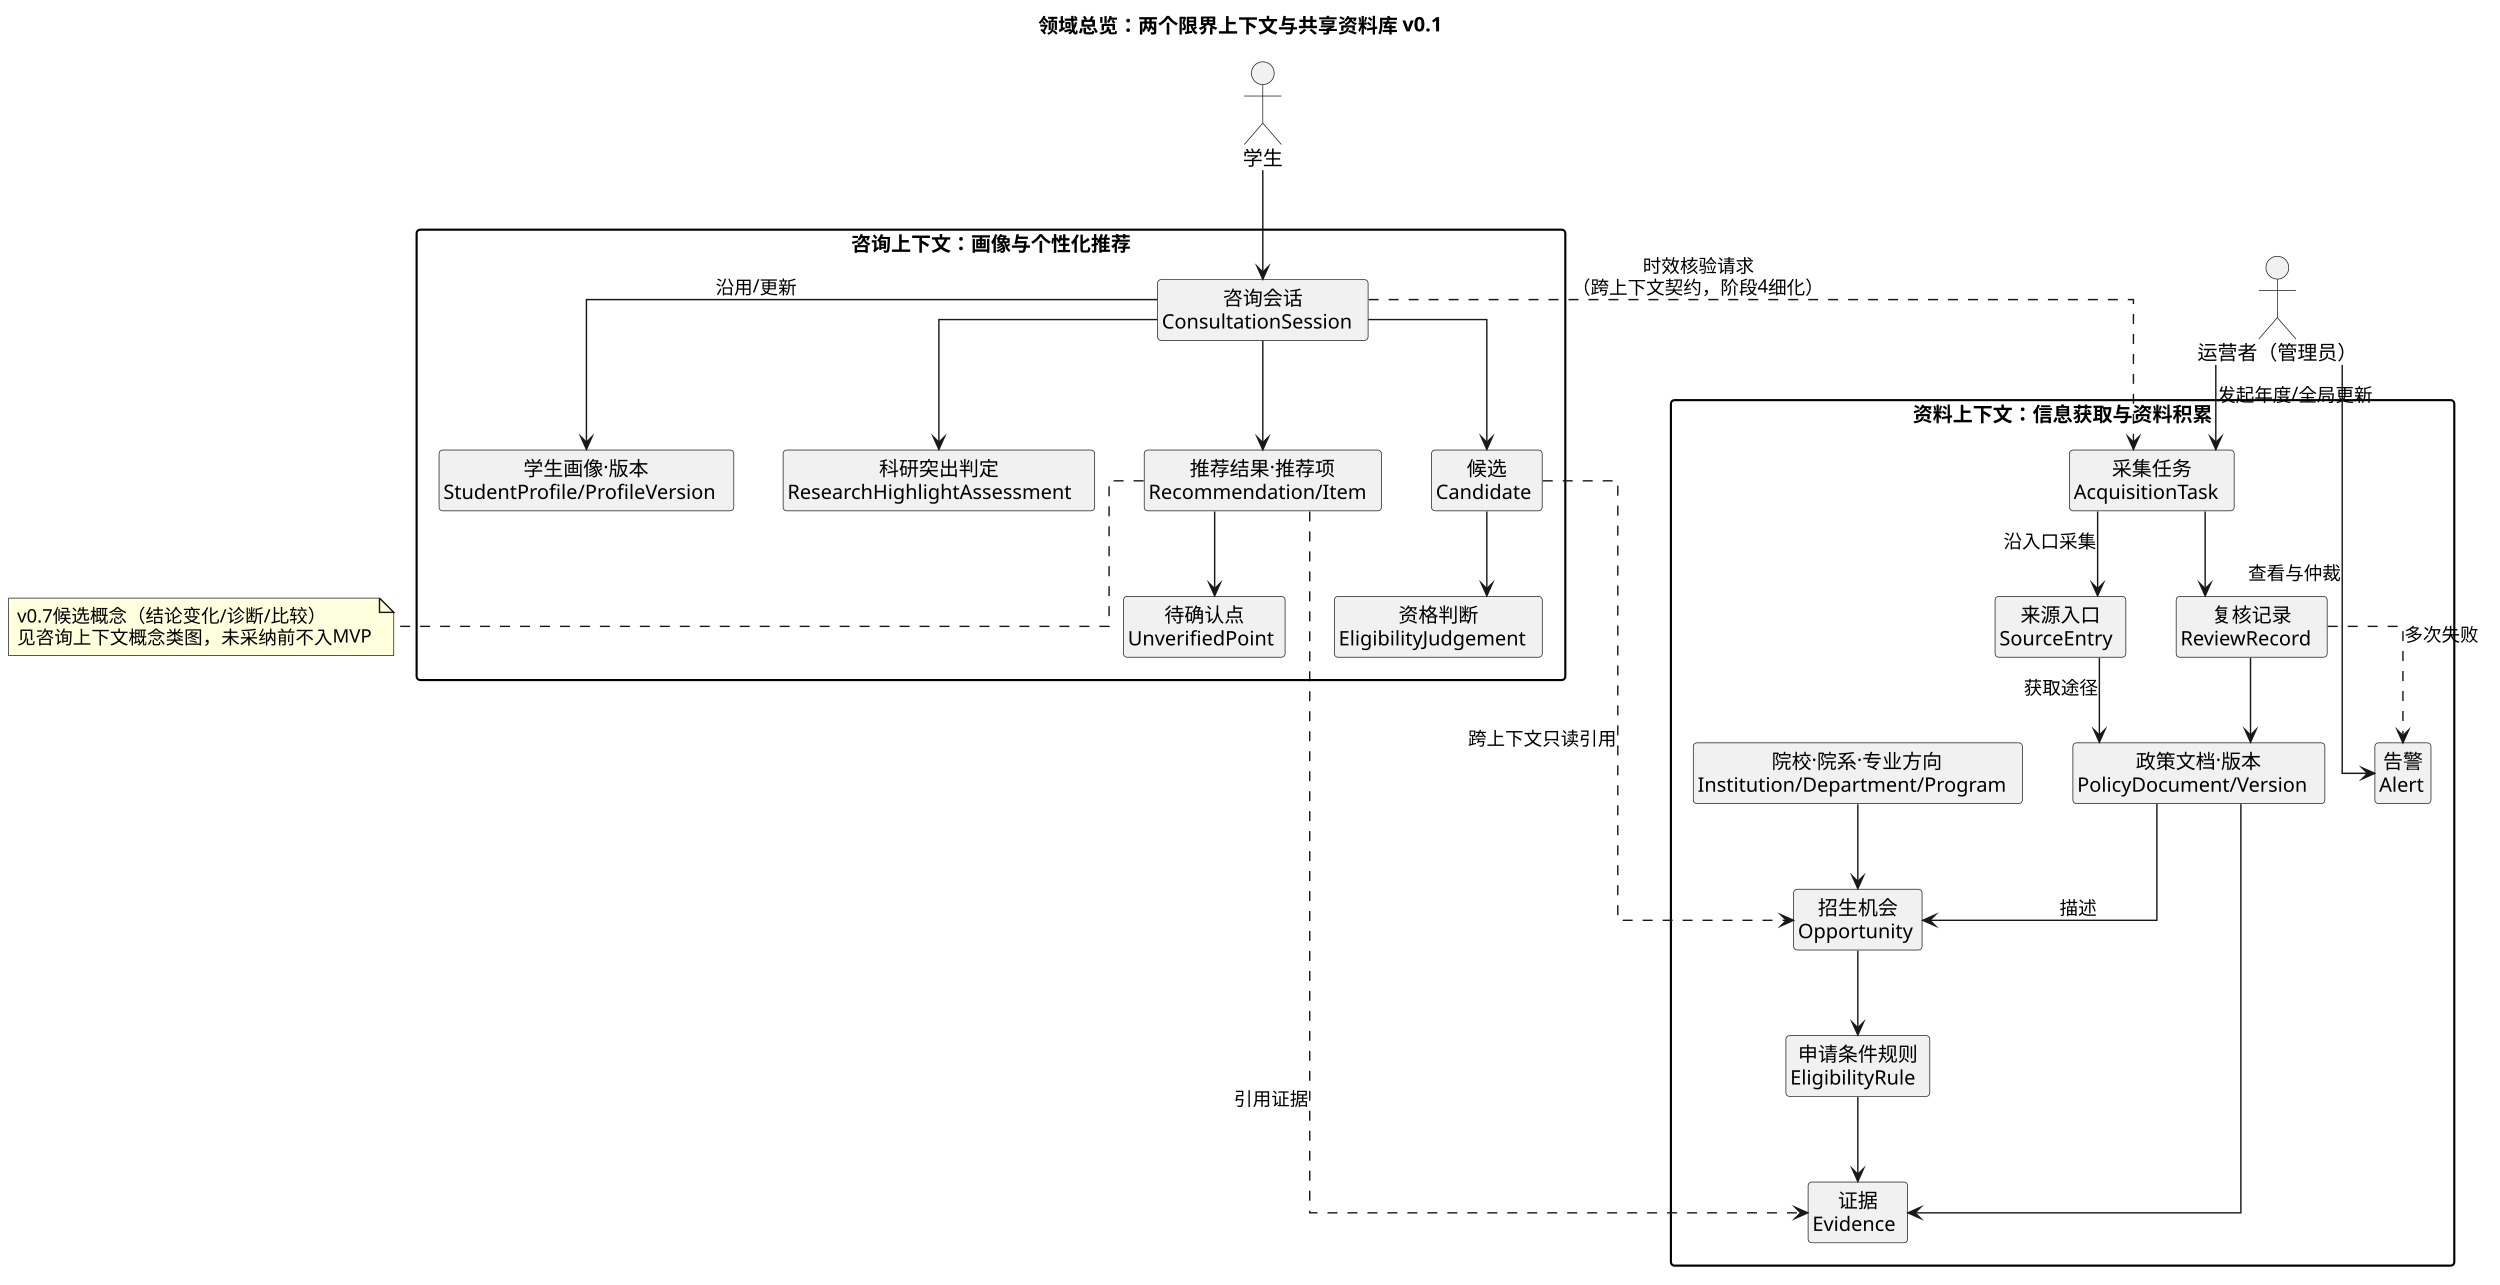
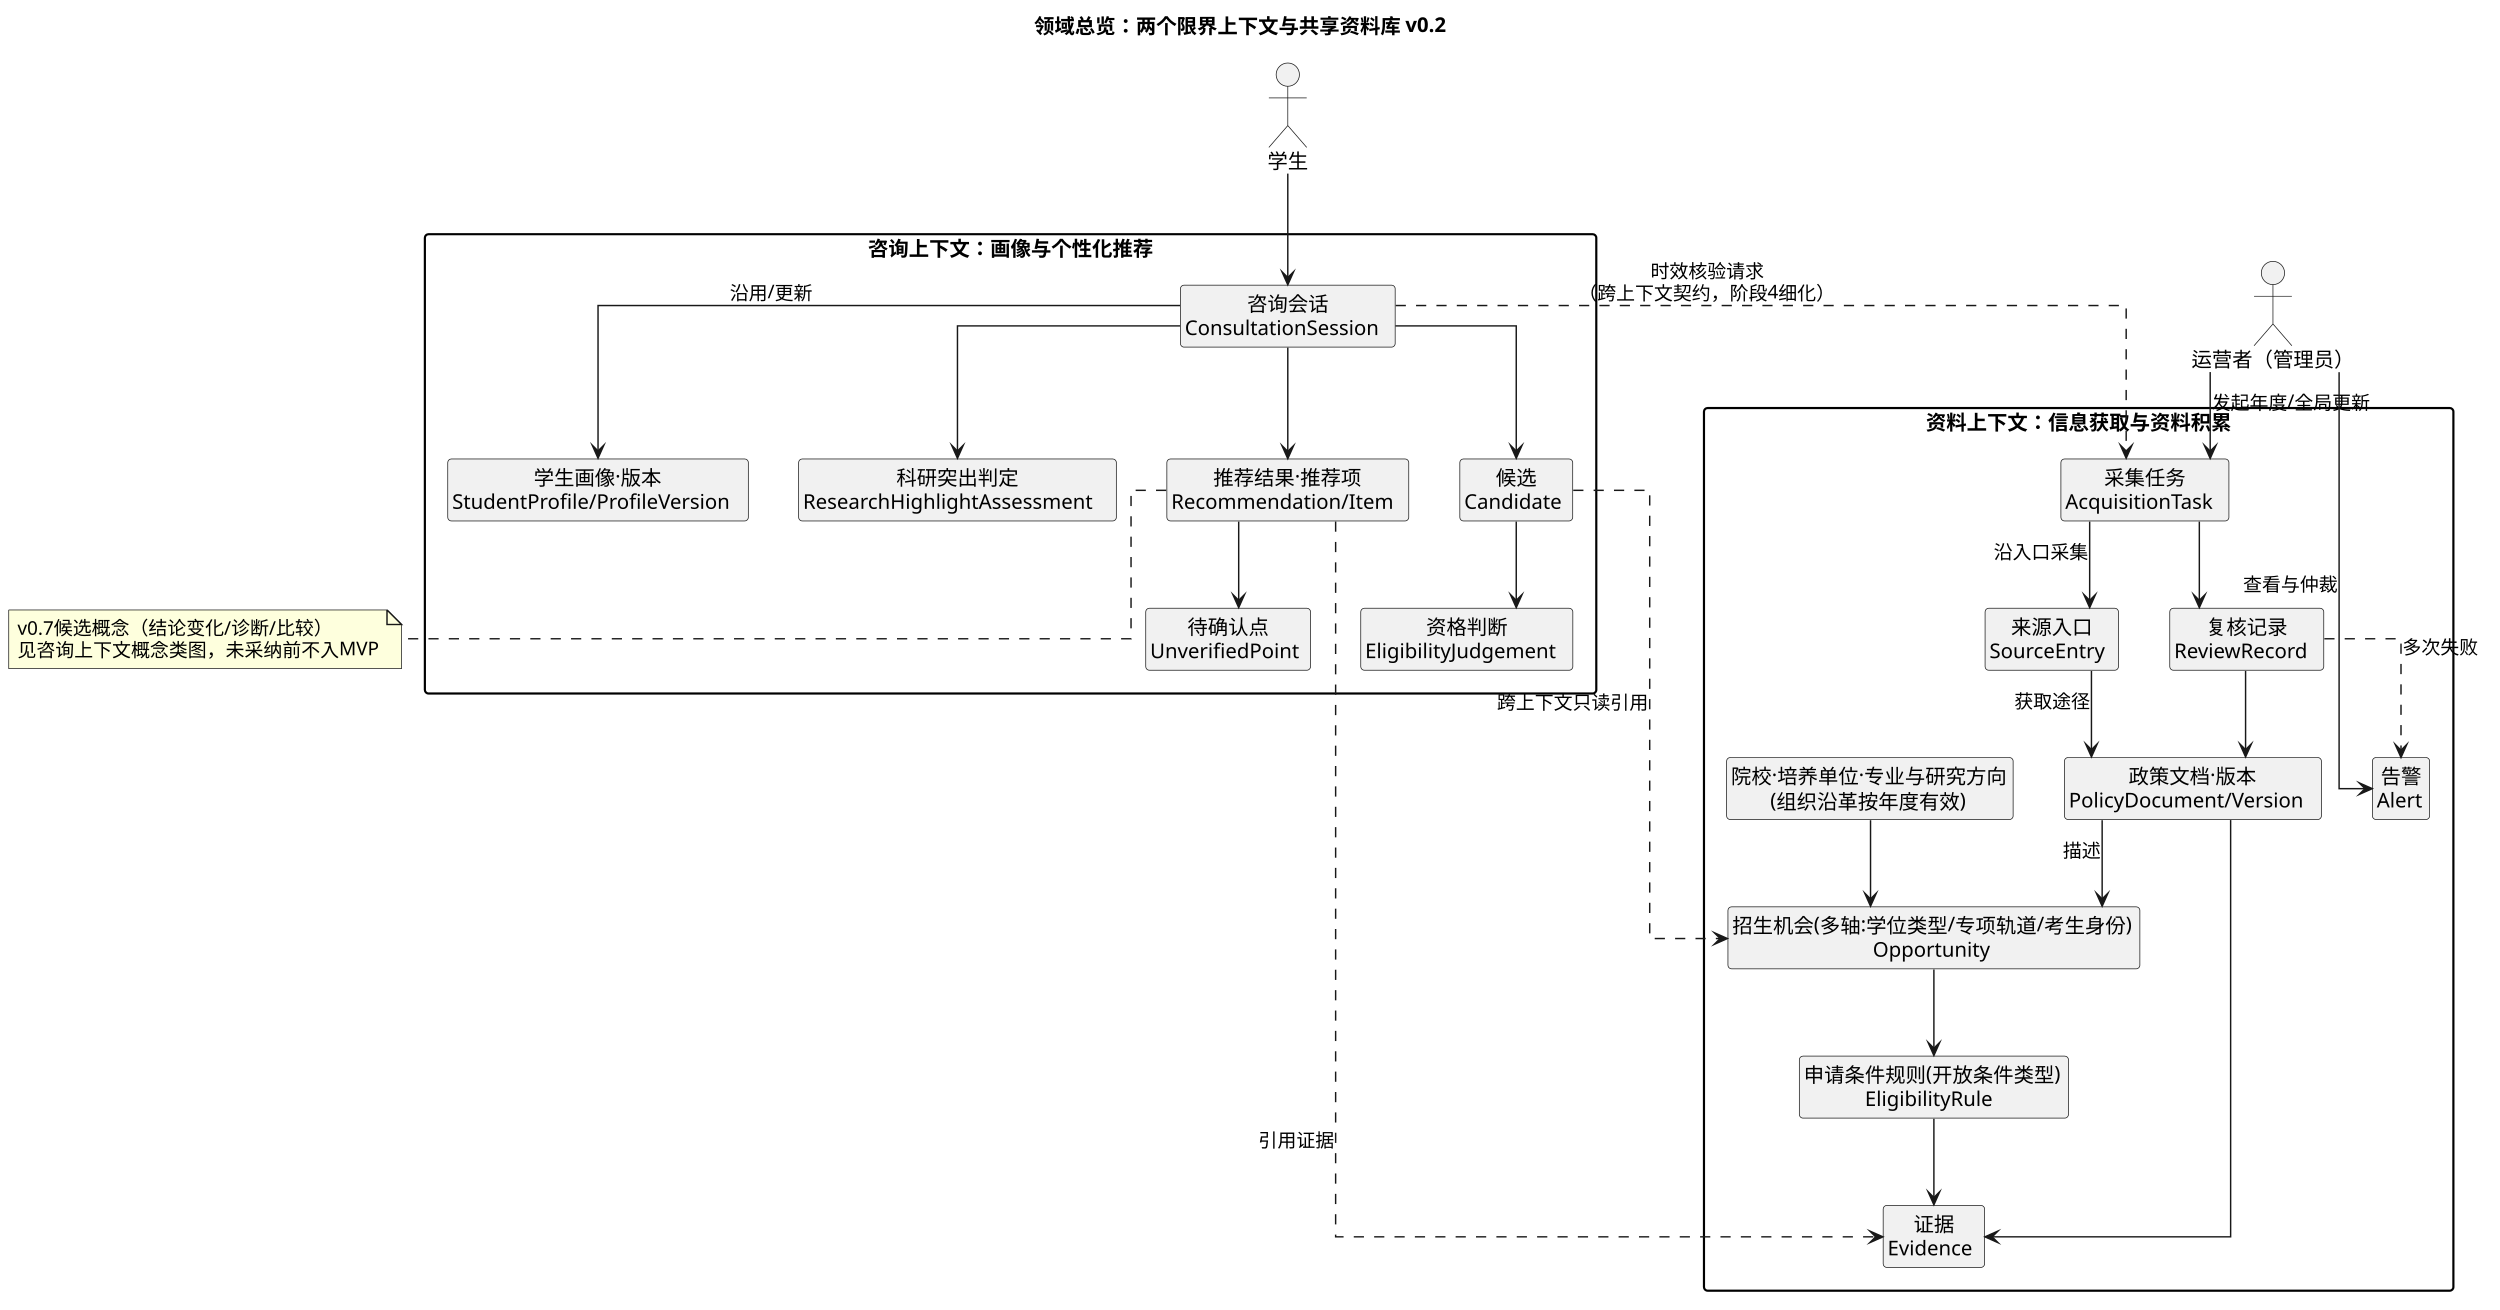
- <svg xmlns="http://www.w3.org/2000/svg" version="1.1" data-diagram-type="CLASS" style="width:1752px;height:900px;background:#FFFFFF;" width="1752px" height="900px" viewBox="0 0 1752 900" zoomAndPan="magnify" preserveAspectRatio="none" contentStyleType="text/css">
+ <svg xmlns="http://www.w3.org/2000/svg" version="1.1" data-diagram-type="CLASS" style="width:1718px;height:900px;background:#FFFFFF;" width="1718px" height="900px" viewBox="0 0 1718 900" zoomAndPan="magnify" preserveAspectRatio="none" contentStyleType="text/css">
  <defs />
  <g font-family="sans-serif" lengthAdjust="spacing">
    <g class="title" data-source-line="6">
-       <text x="727.585" y="22.995" fill="#000" font-size="14" textLength="290.8" font-weight="700">领域总览：两个限界上下文与共享资料库 v0.1</text>
+       <text x="710.585" y="22.995" fill="#000" font-size="14" textLength="290.8" font-weight="700">领域总览：两个限界上下文与共享资料库 v0.2</text>
    </g>
    <g class="cluster" data-qualified-name="..............." id="ent0003" data-source-line="16">
-       <rect x="1170.97" y="280.397" width="549" height="606.56" fill="none" style="stroke:#000;stroke-width:1.5;" rx="2.5" ry="2.5" />
-       <text x="1340.47" y="295.392" fill="#000" font-size="14" textLength="209.999" font-weight="700">资料上下文：信息获取与资料积累</text>
+       <rect x="1170.97" y="280.397" width="515" height="606.56" fill="none" style="stroke:#000;stroke-width:1.5;" rx="2.5" ry="2.5" />
+       <text x="1323.47" y="295.392" fill="#000" font-size="14" textLength="209.999" font-weight="700">资料上下文：信息获取与资料积累</text>
    </g>
    <g class="cluster" data-qualified-name=".............." id="ent0013" data-source-line="28">
      <rect x="291.97" y="160.947" width="805" height="315.63" fill="none" style="stroke:#000;stroke-width:1.5;" rx="2.5" ry="2.5" />
      <text x="596.47" y="175.942" fill="#000" font-size="14" textLength="195.999" font-weight="700">咨询上下文：画像与个性化推荐</text>
    </g>
    <g class="entity" data-qualified-name="................Org" id="ent0004" data-source-line="17">
-       <rect x="1186.66" y="520.577" width="230.629" height="42.594" fill="#F1F1F1" style="stroke:#181818;stroke-width:0.5;" rx="2.5" ry="2.5" />
-       <text x="1241.525" y="538.572" fill="#000" font-size="14" textLength="120.9">院校·院系·专业方向</text>
-       <text x="1189.66" y="554.869" fill="#000" font-size="14" textLength="224.629">Institution/Department/Program</text>
+       <rect x="1186.52" y="520.577" width="196.9" height="42.594" fill="#F1F1F1" style="stroke:#181818;stroke-width:0.5;" rx="2.5" ry="2.5" />
+       <text x="1189.52" y="538.572" fill="#000" font-size="14" textLength="190.9">院校·培养单位·专业与研究方向</text>
+       <text x="1216.508" y="554.869" fill="#000" font-size="14" textLength="136.923">(组织沿革按年度有效)</text>
    </g>
    <g class="entity" data-qualified-name="................Opp" id="ent0005" data-source-line="18">
-       <rect x="1256.97" y="623.177" width="90.014" height="42.594" fill="#F1F1F1" style="stroke:#181818;stroke-width:0.5;" rx="2.5" ry="2.5" />
-       <text x="1273.977" y="641.172" fill="#000" font-size="14" textLength="56">招生机会</text>
-       <text x="1259.97" y="657.469" fill="#000" font-size="14" textLength="84.014">Opportunity</text>
+       <rect x="1187.44" y="623.177" width="283.073" height="42.594" fill="#F1F1F1" style="stroke:#181818;stroke-width:0.5;" rx="2.5" ry="2.5" />
+       <text x="1190.44" y="641.172" fill="#000" font-size="14" textLength="277.073">招生机会(多轴:学位类型/专项轨道/考生身份)</text>
+       <text x="1286.97" y="657.469" fill="#000" font-size="14" textLength="84.014">Opportunity</text>
    </g>
    <g class="entity" data-qualified-name="................Rule" id="ent0006" data-source-line="19">
-       <rect x="1251.56" y="725.767" width="100.835" height="42.594" fill="#F1F1F1" style="stroke:#181818;stroke-width:0.5;" rx="2.5" ry="2.5" />
-       <text x="1259.978" y="743.762" fill="#000" font-size="14" textLength="84">申请条件规则</text>
-       <text x="1254.56" y="760.059" fill="#000" font-size="14" textLength="94.835">EligibilityRule</text>
+       <rect x="1236.51" y="725.767" width="184.923" height="42.594" fill="#F1F1F1" style="stroke:#181818;stroke-width:0.5;" rx="2.5" ry="2.5" />
+       <text x="1239.51" y="743.762" fill="#000" font-size="14" textLength="178.923">申请条件规则(开放条件类型)</text>
+       <text x="1281.554" y="760.059" fill="#000" font-size="14" textLength="94.835">EligibilityRule</text>
    </g>
    <g class="entity" data-qualified-name="................Entry" id="ent0007" data-source-line="20">
-       <rect x="1398.15" y="417.987" width="91.641" height="42.594" fill="#F1F1F1" style="stroke:#181818;stroke-width:0.5;" rx="2.5" ry="2.5" />
-       <text x="1415.97" y="435.982" fill="#000" font-size="14" textLength="56">来源入口</text>
-       <text x="1401.15" y="452.279" fill="#000" font-size="14" textLength="85.641">SourceEntry</text>
+       <rect x="1364.15" y="417.987" width="91.641" height="42.594" fill="#F1F1F1" style="stroke:#181818;stroke-width:0.5;" rx="2.5" ry="2.5" />
+       <text x="1381.97" y="435.982" fill="#000" font-size="14" textLength="56">来源入口</text>
+       <text x="1367.15" y="452.279" fill="#000" font-size="14" textLength="85.641">SourceEntry</text>
    </g>
    <g class="entity" data-qualified-name="................Doc" id="ent0008" data-source-line="21">
-       <rect x="1452.68" y="520.577" width="176.584" height="42.594" fill="#F1F1F1" style="stroke:#181818;stroke-width:0.5;" rx="2.5" ry="2.5" />
-       <text x="1496.747" y="538.572" fill="#000" font-size="14" textLength="88.45">政策文档·版本</text>
-       <text x="1455.68" y="554.869" fill="#000" font-size="14" textLength="170.584">PolicyDocument/Version</text>
+       <rect x="1418.68" y="520.577" width="176.584" height="42.594" fill="#F1F1F1" style="stroke:#181818;stroke-width:0.5;" rx="2.5" ry="2.5" />
+       <text x="1462.747" y="538.572" fill="#000" font-size="14" textLength="88.45">政策文档·版本</text>
+       <text x="1421.68" y="554.869" fill="#000" font-size="14" textLength="170.584">PolicyDocument/Version</text>
    </g>
    <g class="entity" data-qualified-name="................Evidence" id="ent0009" data-source-line="22">
-       <rect x="1267.12" y="828.367" width="69.704" height="42.594" fill="#F1F1F1" style="stroke:#181818;stroke-width:0.5;" rx="2.5" ry="2.5" />
-       <text x="1287.972" y="846.362" fill="#000" font-size="14" textLength="28">证据</text>
-       <text x="1270.12" y="862.659" fill="#000" font-size="14" textLength="63.704">Evidence</text>
+       <rect x="1294.12" y="828.367" width="69.704" height="42.594" fill="#F1F1F1" style="stroke:#181818;stroke-width:0.5;" rx="2.5" ry="2.5" />
+       <text x="1314.972" y="846.362" fill="#000" font-size="14" textLength="28">证据</text>
+       <text x="1297.12" y="862.659" fill="#000" font-size="14" textLength="63.704">Evidence</text>
    </g>
    <g class="entity" data-qualified-name="................Task" id="ent0010" data-source-line="23">
-       <rect x="1450.25" y="315.397" width="115.457" height="42.594" fill="#F1F1F1" style="stroke:#181818;stroke-width:0.5;" rx="2.5" ry="2.5" />
-       <text x="1479.979" y="333.392" fill="#000" font-size="14" textLength="56">采集任务</text>
-       <text x="1453.25" y="349.689" fill="#000" font-size="14" textLength="109.457">AcquisitionTask</text>
+       <rect x="1416.25" y="315.397" width="115.457" height="42.594" fill="#F1F1F1" style="stroke:#181818;stroke-width:0.5;" rx="2.5" ry="2.5" />
+       <text x="1445.979" y="333.392" fill="#000" font-size="14" textLength="56">采集任务</text>
+       <text x="1419.25" y="349.689" fill="#000" font-size="14" textLength="109.457">AcquisitionTask</text>
    </g>
    <g class="entity" data-qualified-name="................Review" id="ent0011" data-source-line="24">
-       <rect x="1525.06" y="417.987" width="105.825" height="42.594" fill="#F1F1F1" style="stroke:#181818;stroke-width:0.5;" rx="2.5" ry="2.5" />
-       <text x="1549.973" y="435.982" fill="#000" font-size="14" textLength="56">复核记录</text>
-       <text x="1528.06" y="452.279" fill="#000" font-size="14" textLength="99.825">ReviewRecord</text>
+       <rect x="1491.06" y="417.987" width="105.825" height="42.594" fill="#F1F1F1" style="stroke:#181818;stroke-width:0.5;" rx="2.5" ry="2.5" />
+       <text x="1515.973" y="435.982" fill="#000" font-size="14" textLength="56">复核记录</text>
+       <text x="1494.06" y="452.279" fill="#000" font-size="14" textLength="99.825">ReviewRecord</text>
    </g>
    <g class="entity" data-qualified-name="................Alert" id="ent0012" data-source-line="25">
-       <rect x="1664.31" y="520.577" width="39.325" height="42.594" fill="#F1F1F1" style="stroke:#181818;stroke-width:0.5;" rx="2.5" ry="2.5" />
-       <text x="1669.973" y="538.572" fill="#000" font-size="14" textLength="28">告警</text>
-       <text x="1667.31" y="554.869" fill="#000" font-size="14" textLength="33.325">Alert</text>
+       <rect x="1630.31" y="520.577" width="39.325" height="42.594" fill="#F1F1F1" style="stroke:#181818;stroke-width:0.5;" rx="2.5" ry="2.5" />
+       <text x="1635.973" y="538.572" fill="#000" font-size="14" textLength="28">告警</text>
+       <text x="1633.31" y="554.869" fill="#000" font-size="14" textLength="33.325">Alert</text>
    </g>
    <g class="entity" data-qualified-name="...............Profile" id="ent0014" data-source-line="29">
      <rect x="307.69" y="315.397" width="206.566" height="42.594" fill="#F1F1F1" style="stroke:#181818;stroke-width:0.5;" rx="2.5" ry="2.5" />
      <text x="366.748" y="333.392" fill="#000" font-size="14" textLength="88.45">学生画像·版本</text>
      <text x="310.69" y="349.689" fill="#000" font-size="14" textLength="200.566">StudentProfile/ProfileVersion</text>
    </g>
    <g class="entity" data-qualified-name="...............Session" id="ent0015" data-source-line="30">
      <rect x="811.19" y="195.947" width="147.572" height="42.594" fill="#F1F1F1" style="stroke:#181818;stroke-width:0.5;" rx="2.5" ry="2.5" />
      <text x="856.976" y="213.942" fill="#000" font-size="14" textLength="56">咨询会话</text>
      <text x="814.19" y="230.239" fill="#000" font-size="14" textLength="141.572">ConsultationSession</text>
    </g>
    <g class="entity" data-qualified-name="...............Research" id="ent0016" data-source-line="31">
      <rect x="548.81" y="315.397" width="218.338" height="42.594" fill="#F1F1F1" style="stroke:#181818;stroke-width:0.5;" rx="2.5" ry="2.5" />
      <text x="615.979" y="333.392" fill="#000" font-size="14" textLength="84">科研突出判定</text>
      <text x="551.81" y="349.689" fill="#000" font-size="14" textLength="212.338">ResearchHighlightAssessment</text>
    </g>
    <g class="entity" data-qualified-name="...............Candidate" id="ent0017" data-source-line="32">
      <rect x="1003.19" y="315.397" width="77.572" height="42.594" fill="#F1F1F1" style="stroke:#181818;stroke-width:0.5;" rx="2.5" ry="2.5" />
      <text x="1027.976" y="333.392" fill="#000" font-size="14" textLength="28">候选</text>
      <text x="1006.19" y="349.689" fill="#000" font-size="14" textLength="71.572">Candidate</text>
    </g>
    <g class="entity" data-qualified-name="...............Judge" id="ent0018" data-source-line="33">
      <rect x="935.11" y="417.987" width="145.733" height="42.594" fill="#F1F1F1" style="stroke:#181818;stroke-width:0.5;" rx="2.5" ry="2.5" />
      <text x="979.977" y="435.982" fill="#000" font-size="14" textLength="56">资格判断</text>
      <text x="938.11" y="452.279" fill="#000" font-size="14" textLength="139.733">EligibilityJudgement</text>
    </g>
    <g class="entity" data-qualified-name="...............Rec" id="ent0019" data-source-line="34">
      <rect x="801.86" y="315.397" width="166.234" height="42.594" fill="#F1F1F1" style="stroke:#181818;stroke-width:0.5;" rx="2.5" ry="2.5" />
      <text x="833.752" y="333.392" fill="#000" font-size="14" textLength="102.45">推荐结果·推荐项</text>
      <text x="804.86" y="349.689" fill="#000" font-size="14" textLength="160.234">Recommendation/Item</text>
    </g>
    <g class="entity" data-qualified-name="...............Pending" id="ent0020" data-source-line="35">
      <rect x="787.35" y="417.987" width="113.242" height="42.594" fill="#F1F1F1" style="stroke:#181818;stroke-width:0.5;" rx="2.5" ry="2.5" />
      <text x="815.971" y="435.982" fill="#000" font-size="14" textLength="56">待确认点</text>
      <text x="790.35" y="452.279" fill="#000" font-size="14" textLength="107.242">UnverifiedPoint</text>
    </g>
    <g class="entity" data-qualified-name="Student" id="ent0001" data-source-line="13">
      <ellipse cx="884.97" cy="51.297" rx="8" ry="8" fill="#F1F1F1" style="stroke:#181818;stroke-width:0.5;" />
      <path d="M884.97,59.297 L884.97,86.297 M871.97,67.297 L897.97,67.297 M884.97,86.297 L871.97,101.297 M884.97,86.297 L897.97,101.297" style="stroke:#181818;stroke-width:0.5;" fill="none" />
      <text x="870.97" y="115.792" fill="#000" font-size="14" textLength="28">学生</text>
    </g>
    <g class="entity" data-qualified-name="Admin" id="ent0002" data-source-line="14">
-       <ellipse cx="1595.97" cy="187.597" rx="8" ry="8" fill="#F1F1F1" style="stroke:#181818;stroke-width:0.5;" />
-       <path d="M1595.97,195.597 L1595.97,222.597 M1582.97,203.597 L1608.97,203.597 M1595.97,222.597 L1582.97,237.597 M1595.97,222.597 L1608.97,237.597" style="stroke:#181818;stroke-width:0.5;" fill="none" />
-       <text x="1539.97" y="252.092" fill="#000" font-size="14" textLength="112">运营者（管理员）</text>
+       <ellipse cx="1561.97" cy="187.597" rx="8" ry="8" fill="#F1F1F1" style="stroke:#181818;stroke-width:0.5;" />
+       <path d="M1561.97,195.597 L1561.97,222.597 M1548.97,203.597 L1574.97,203.597 M1561.97,222.597 L1548.97,237.597 M1561.97,222.597 L1574.97,237.597" style="stroke:#181818;stroke-width:0.5;" fill="none" />
+       <text x="1505.97" y="252.092" fill="#000" font-size="14" textLength="112">运营者（管理员）</text>
    </g>
    <g class="entity" data-qualified-name="GMN43" id="ent0044" data-source-line="64">
      <path d="M6,419.157 L6,459.422 L275.949,459.422 L275.949,429.157 L265.949,419.157 L6,419.157" style="stroke:#181818;stroke-width:0.5;" fill="#FEFFDD" />
      <path d="M265.949,419.157 L265.949,429.157 L275.949,429.157 L265.949,419.157" style="stroke:#181818;stroke-width:1;" fill="#FEFFDD" />
      <text x="12" y="436.224" fill="#000" font-size="13" textLength="219.128">v0.7候选概念（结论变化/诊断/比较）</text>
      <text x="12" y="451.357" fill="#000" font-size="13" textLength="248.949">见咨询上下文概念类图，未采纳前不入MVP</text>
    </g>
    <g class="link" data-entity-1="ent0001" data-entity-2="ent0015" id="lnk21" data-source-line="38" data-link-type="dependency">
      <path d="M884.97,119.277 C884.97,143.997 884.97,170.247 884.97,190.717" style="stroke:#181818;stroke-width:1;" fill="none" id="Student-to-Session" codeLine="38" />
      <polygon points="884.97,195.717,888.97,186.717,884.97,190.717,880.97,186.717,884.97,195.717" fill="#181818" style="stroke:#181818;stroke-width:1;stroke-linejoin:miter;stroke-miterlimit:10;" />
    </g>
    <g class="link" data-entity-1="ent0002" data-entity-2="ent0010" id="lnk22" data-source-line="39" data-link-type="dependency">
-       <path d="M1552.84,255.697 C1552.84,275.337 1552.84,293.507 1552.84,310.027" style="stroke:#181818;stroke-width:1;" fill="none" id="Admin-to-Task" codeLine="39" />
-       <polygon points="1552.84,315.027,1556.84,306.027,1552.84,310.027,1548.84,306.027,1552.84,315.027" fill="#181818" style="stroke:#181818;stroke-width:1;stroke-linejoin:miter;stroke-miterlimit:10;" />
-       <text x="1553.84" y="281.424" fill="#000" font-size="13" textLength="108.38">发起年度/全局更新</text>
+       <path d="M1518.84,255.697 C1518.84,275.337 1518.84,293.507 1518.84,310.027" style="stroke:#181818;stroke-width:1;" fill="none" id="Admin-to-Task" codeLine="39" />
+       <polygon points="1518.84,315.027,1522.84,306.027,1518.84,310.027,1514.84,306.027,1518.84,315.027" fill="#181818" style="stroke:#181818;stroke-width:1;stroke-linejoin:miter;stroke-miterlimit:10;" />
+       <text x="1519.84" y="281.424" fill="#000" font-size="13" textLength="108.38">发起年度/全局更新</text>
    </g>
    <g class="link" data-entity-1="ent0002" data-entity-2="ent0012" id="lnk23" data-source-line="40" data-link-type="dependency">
-       <path d="M1641.43,255.767 C1641.43,341.787 1641.43,541.957 1641.43,541.957 C1641.43,541.957 1648.09,541.957 1659.2,541.957" style="stroke:#181818;stroke-width:1;" fill="none" id="Admin-to-Alert" codeLine="40" />
-       <polygon points="1664.2,541.957,1655.2,537.957,1659.2,541.957,1655.2,545.957,1664.2,541.957" fill="#181818" style="stroke:#181818;stroke-width:1;stroke-linejoin:miter;stroke-miterlimit:10;" />
-       <text x="1575.43" y="406.314" fill="#000" font-size="13" textLength="65">查看与仲裁</text>
+       <path d="M1607.43,255.767 C1607.43,341.787 1607.43,541.957 1607.43,541.957 C1607.43,541.957 1614.09,541.957 1625.2,541.957" style="stroke:#181818;stroke-width:1;" fill="none" id="Admin-to-Alert" codeLine="40" />
+       <polygon points="1630.2,541.957,1621.2,537.957,1625.2,541.957,1621.2,545.957,1630.2,541.957" fill="#181818" style="stroke:#181818;stroke-width:1;stroke-linejoin:miter;stroke-miterlimit:10;" />
+       <text x="1541.43" y="406.314" fill="#000" font-size="13" textLength="65">查看与仲裁</text>
    </g>
    <g class="link" data-entity-1="ent0004" data-entity-2="ent0005" id="lnk24" data-source-line="42" data-link-type="dependency">
-       <path d="M1301.97,563.637 C1301.97,581.047 1301.97,600.347 1301.97,617.747" style="stroke:#181818;stroke-width:1;" fill="none" id="Org-to-Opp" codeLine="42" />
-       <polygon points="1301.97,622.747,1305.97,613.747,1301.97,617.747,1297.97,613.747,1301.97,622.747" fill="#181818" style="stroke:#181818;stroke-width:1;stroke-linejoin:miter;stroke-miterlimit:10;" />
+       <path d="M1285.43,563.637 C1285.43,581.047 1285.43,600.347 1285.43,617.747" style="stroke:#181818;stroke-width:1;" fill="none" id="Org-to-Opp" codeLine="42" />
+       <polygon points="1285.43,622.747,1289.43,613.747,1285.43,617.747,1281.43,613.747,1285.43,622.747" fill="#181818" style="stroke:#181818;stroke-width:1;stroke-linejoin:miter;stroke-miterlimit:10;" />
    </g>
    <g class="link" data-entity-1="ent0005" data-entity-2="ent0006" id="lnk25" data-source-line="43" data-link-type="dependency">
-       <path d="M1301.97,666.227 C1301.97,683.637 1301.97,702.937 1301.97,720.337" style="stroke:#181818;stroke-width:1;" fill="none" id="Opp-to-Rule" codeLine="43" />
-       <polygon points="1301.97,725.337,1305.97,716.337,1301.97,720.337,1297.97,716.337,1301.97,725.337" fill="#181818" style="stroke:#181818;stroke-width:1;stroke-linejoin:miter;stroke-miterlimit:10;" />
+       <path d="M1328.97,666.227 C1328.97,683.637 1328.97,702.937 1328.97,720.337" style="stroke:#181818;stroke-width:1;" fill="none" id="Opp-to-Rule" codeLine="43" />
+       <polygon points="1328.97,725.337,1332.97,716.337,1328.97,720.337,1324.97,716.337,1328.97,725.337" fill="#181818" style="stroke:#181818;stroke-width:1;stroke-linejoin:miter;stroke-miterlimit:10;" />
    </g>
    <g class="link" data-entity-1="ent0006" data-entity-2="ent0009" id="lnk26" data-source-line="44" data-link-type="dependency">
-       <path d="M1301.97,768.827 C1301.97,786.237 1301.97,805.527 1301.97,822.937" style="stroke:#181818;stroke-width:1;" fill="none" id="Rule-to-Evidence" codeLine="44" />
-       <polygon points="1301.97,827.937,1305.97,818.937,1301.97,822.937,1297.97,818.937,1301.97,827.937" fill="#181818" style="stroke:#181818;stroke-width:1;stroke-linejoin:miter;stroke-miterlimit:10;" />
+       <path d="M1328.97,768.827 C1328.97,786.237 1328.97,805.527 1328.97,822.937" style="stroke:#181818;stroke-width:1;" fill="none" id="Rule-to-Evidence" codeLine="44" />
+       <polygon points="1328.97,827.937,1332.97,818.937,1328.97,822.937,1324.97,818.937,1328.97,827.937" fill="#181818" style="stroke:#181818;stroke-width:1;stroke-linejoin:miter;stroke-miterlimit:10;" />
    </g>
    <g class="link" data-entity-1="ent0007" data-entity-2="ent0008" id="lnk27" data-source-line="45" data-link-type="dependency">
-       <path d="M1471.24,461.047 C1471.24,478.457 1471.24,497.747 1471.24,515.157" style="stroke:#181818;stroke-width:1;" fill="none" id="Entry-to-Doc" codeLine="45" />
-       <polygon points="1471.24,520.157,1475.24,511.157,1471.24,515.157,1467.24,511.157,1471.24,520.157" fill="#181818" style="stroke:#181818;stroke-width:1;stroke-linejoin:miter;stroke-miterlimit:10;" />
-       <text x="1418.24" y="486.664" fill="#000" font-size="13" textLength="52">获取途径</text>
+       <path d="M1437.24,461.047 C1437.24,478.457 1437.24,497.747 1437.24,515.157" style="stroke:#181818;stroke-width:1;" fill="none" id="Entry-to-Doc" codeLine="45" />
+       <polygon points="1437.24,520.157,1441.24,511.157,1437.24,515.157,1433.24,511.157,1437.24,520.157" fill="#181818" style="stroke:#181818;stroke-width:1;stroke-linejoin:miter;stroke-miterlimit:10;" />
+       <text x="1384.24" y="486.664" fill="#000" font-size="13" textLength="52">获取途径</text>
    </g>
    <g class="link" data-entity-1="ent0008" data-entity-2="ent0009" id="lnk28" data-source-line="46" data-link-type="dependency">
-       <path d="M1570.41,563.547 C1570.41,633.667 1570.41,849.957 1570.41,849.957 C1570.41,849.957 1414.83,849.957 1342.07,849.957" style="stroke:#181818;stroke-width:1;" fill="none" id="Doc-to-Evidence" codeLine="46" />
-       <polygon points="1337.07,849.957,1346.07,853.957,1342.07,849.957,1346.07,845.957,1337.07,849.957" fill="#181818" style="stroke:#181818;stroke-width:1;stroke-linejoin:miter;stroke-miterlimit:10;" />
+       <path d="M1532.89,563.547 C1532.89,633.667 1532.89,849.957 1532.89,849.957 C1532.89,849.957 1427.33,849.957 1369.03,849.957" style="stroke:#181818;stroke-width:1;" fill="none" id="Doc-to-Evidence" codeLine="46" />
+       <polygon points="1364.03,849.957,1373.03,853.957,1369.03,849.957,1373.03,845.957,1364.03,849.957" fill="#181818" style="stroke:#181818;stroke-width:1;stroke-linejoin:miter;stroke-miterlimit:10;" />
    </g>
    <g class="link" data-entity-1="ent0008" data-entity-2="ent0005" id="lnk29" data-source-line="47" data-link-type="dependency">
-       <path d="M1511.54,563.237 C1511.54,593.427 1511.54,644.957 1511.54,644.957 C1511.54,644.957 1414.08,644.957 1352.45,644.957" style="stroke:#181818;stroke-width:1;" fill="none" id="Doc-to-Opp" codeLine="47" />
-       <polygon points="1347.45,644.957,1356.45,648.957,1352.45,644.957,1356.45,640.957,1347.45,644.957" fill="#181818" style="stroke:#181818;stroke-width:1;stroke-linejoin:miter;stroke-miterlimit:10;" />
-       <text x="1443.36" y="641.024" fill="#000" font-size="13" textLength="26">描述</text>
+       <path d="M1444.6,563.637 C1444.6,581.047 1444.6,600.347 1444.6,617.747" style="stroke:#181818;stroke-width:1;" fill="none" id="Doc-to-Opp" codeLine="47" />
+       <polygon points="1444.6,622.747,1448.6,613.747,1444.6,617.747,1440.6,613.747,1444.6,622.747" fill="#181818" style="stroke:#181818;stroke-width:1;stroke-linejoin:miter;stroke-miterlimit:10;" />
+       <text x="1417.6" y="589.254" fill="#000" font-size="13" textLength="26">描述</text>
    </g>
    <g class="link" data-entity-1="ent0010" data-entity-2="ent0007" id="lnk30" data-source-line="48" data-link-type="dependency">
-       <path d="M1470.02,358.447 C1470.02,375.857 1470.02,395.157 1470.02,412.557" style="stroke:#181818;stroke-width:1;" fill="none" id="Task-to-Entry" codeLine="48" />
-       <polygon points="1470.02,417.557,1474.02,408.557,1470.02,412.557,1466.02,408.557,1470.02,417.557" fill="#181818" style="stroke:#181818;stroke-width:1;stroke-linejoin:miter;stroke-miterlimit:10;" />
-       <text x="1404.02" y="384.074" fill="#000" font-size="13" textLength="65">沿入口采集</text>
+       <path d="M1436.02,358.447 C1436.02,375.857 1436.02,395.157 1436.02,412.557" style="stroke:#181818;stroke-width:1;" fill="none" id="Task-to-Entry" codeLine="48" />
+       <polygon points="1436.02,417.557,1440.02,408.557,1436.02,412.557,1432.02,408.557,1436.02,417.557" fill="#181818" style="stroke:#181818;stroke-width:1;stroke-linejoin:miter;stroke-miterlimit:10;" />
+       <text x="1370.02" y="384.074" fill="#000" font-size="13" textLength="65">沿入口采集</text>
    </g>
    <g class="link" data-entity-1="ent0010" data-entity-2="ent0011" id="lnk31" data-source-line="49" data-link-type="dependency">
-       <path d="M1545.38,358.447 C1545.38,375.857 1545.38,395.157 1545.38,412.557" style="stroke:#181818;stroke-width:1;" fill="none" id="Task-to-Review" codeLine="49" />
-       <polygon points="1545.38,417.557,1549.38,408.557,1545.38,412.557,1541.38,408.557,1545.38,417.557" fill="#181818" style="stroke:#181818;stroke-width:1;stroke-linejoin:miter;stroke-miterlimit:10;" />
+       <path d="M1511.38,358.447 C1511.38,375.857 1511.38,395.157 1511.38,412.557" style="stroke:#181818;stroke-width:1;" fill="none" id="Task-to-Review" codeLine="49" />
+       <polygon points="1511.38,417.557,1515.38,408.557,1511.38,412.557,1507.38,408.557,1511.38,417.557" fill="#181818" style="stroke:#181818;stroke-width:1;stroke-linejoin:miter;stroke-miterlimit:10;" />
    </g>
    <g class="link" data-entity-1="ent0011" data-entity-2="ent0008" id="lnk32" data-source-line="50" data-link-type="dependency">
-       <path d="M1577.16,461.047 C1577.16,478.457 1577.16,497.747 1577.16,515.157" style="stroke:#181818;stroke-width:1;" fill="none" id="Review-to-Doc" codeLine="50" />
-       <polygon points="1577.16,520.157,1581.16,511.157,1577.16,515.157,1573.16,511.157,1577.16,520.157" fill="#181818" style="stroke:#181818;stroke-width:1;stroke-linejoin:miter;stroke-miterlimit:10;" />
+       <path d="M1543.16,461.047 C1543.16,478.457 1543.16,497.747 1543.16,515.157" style="stroke:#181818;stroke-width:1;" fill="none" id="Review-to-Doc" codeLine="50" />
+       <polygon points="1543.16,520.157,1547.16,511.157,1543.16,515.157,1539.16,511.157,1543.16,520.157" fill="#181818" style="stroke:#181818;stroke-width:1;stroke-linejoin:miter;stroke-miterlimit:10;" />
    </g>
    <g class="link" data-entity-1="ent0011" data-entity-2="ent0012" id="lnk33" data-source-line="51" data-link-type="dependency">
-       <path d="M1631.29,438.957 C1657.68,438.957 1683.97,438.957 1683.97,438.957 C1683.97,438.957 1683.97,485.407 1683.97,515.557" style="stroke:#181818;stroke-width:1;stroke-dasharray:7,7;" fill="none" id="Review-to-Alert" codeLine="51" />
-       <polygon points="1683.97,520.557,1687.97,511.557,1683.97,515.557,1679.97,511.557,1683.97,520.557" fill="#181818" style="stroke:#181818;stroke-width:1;stroke-linejoin:miter;stroke-miterlimit:10;" />
-       <text x="1684.97" y="449.474" fill="#000" font-size="13" textLength="52">多次失败</text>
+       <path d="M1597.29,438.957 C1623.68,438.957 1649.97,438.957 1649.97,438.957 C1649.97,438.957 1649.97,485.407 1649.97,515.557" style="stroke:#181818;stroke-width:1;stroke-dasharray:7,7;" fill="none" id="Review-to-Alert" codeLine="51" />
+       <polygon points="1649.97,520.557,1653.97,511.557,1649.97,515.557,1645.97,511.557,1649.97,520.557" fill="#181818" style="stroke:#181818;stroke-width:1;stroke-linejoin:miter;stroke-miterlimit:10;" />
+       <text x="1650.97" y="449.474" fill="#000" font-size="13" textLength="52">多次失败</text>
    </g>
    <g class="link" data-entity-1="ent0015" data-entity-2="ent0014" id="lnk34" data-source-line="53" data-link-type="dependency">
      <path d="M810.91,209.957 C677.6,209.957 410.97,209.957 410.97,209.957 C410.97,209.957 410.97,273.667 410.97,309.907" style="stroke:#181818;stroke-width:1;" fill="none" id="Session-to-Profile" codeLine="53" />
      <polygon points="410.97,314.907,414.97,305.907,410.97,309.907,406.97,305.907,410.97,314.907" fill="#181818" style="stroke:#181818;stroke-width:1;stroke-linejoin:miter;stroke-miterlimit:10;" />
      <text x="501.47" y="206.024" fill="#000" font-size="13" textLength="56.38">沿用/更新</text>
    </g>
    <g class="link" data-entity-1="ent0015" data-entity-2="ent0016" id="lnk35" data-source-line="54" data-link-type="dependency">
      <path d="M810.96,223.957 C744.72,223.957 657.97,223.957 657.97,223.957 C657.97,223.957 657.97,277.197 657.97,309.957" style="stroke:#181818;stroke-width:1;" fill="none" id="Session-to-Research" codeLine="54" />
      <polygon points="657.97,314.957,661.97,305.957,657.97,309.957,653.97,305.957,657.97,314.957" fill="#181818" style="stroke:#181818;stroke-width:1;stroke-linejoin:miter;stroke-miterlimit:10;" />
    </g>
    <g class="link" data-entity-1="ent0015" data-entity-2="ent0017" id="lnk36" data-source-line="55" data-link-type="dependency">
      <path d="M958.88,223.957 C999.6,223.957 1041.97,223.957 1041.97,223.957 C1041.97,223.957 1041.97,277.197 1041.97,309.957" style="stroke:#181818;stroke-width:1;" fill="none" id="Session-to-Candidate" codeLine="55" />
      <polygon points="1041.97,314.957,1045.97,305.957,1041.97,309.957,1037.97,305.957,1041.97,314.957" fill="#181818" style="stroke:#181818;stroke-width:1;stroke-linejoin:miter;stroke-miterlimit:10;" />
    </g>
    <g class="link" data-entity-1="ent0017" data-entity-2="ent0018" id="lnk37" data-source-line="56" data-link-type="dependency">
      <path d="M1041.97,358.447 C1041.97,375.857 1041.97,395.157 1041.97,412.557" style="stroke:#181818;stroke-width:1;" fill="none" id="Candidate-to-Judge" codeLine="56" />
      <polygon points="1041.97,417.557,1045.97,408.557,1041.97,412.557,1037.97,408.557,1041.97,417.557" fill="#181818" style="stroke:#181818;stroke-width:1;stroke-linejoin:miter;stroke-miterlimit:10;" />
    </g>
    <g class="link" data-entity-1="ent0015" data-entity-2="ent0019" id="lnk38" data-source-line="57" data-link-type="dependency">
      <path d="M884.97,238.877 C884.97,260.527 884.97,288.627 884.97,310.217" style="stroke:#181818;stroke-width:1;" fill="none" id="Session-to-Rec" codeLine="57" />
      <polygon points="884.97,315.217,888.97,306.217,884.97,310.217,880.97,306.217,884.97,315.217" fill="#181818" style="stroke:#181818;stroke-width:1;stroke-linejoin:miter;stroke-miterlimit:10;" />
    </g>
    <g class="link" data-entity-1="ent0019" data-entity-2="ent0020" id="lnk39" data-source-line="58" data-link-type="dependency">
      <path d="M851.23,358.447 C851.23,375.857 851.23,395.157 851.23,412.557" style="stroke:#181818;stroke-width:1;" fill="none" id="Rec-to-Pending" codeLine="58" />
      <polygon points="851.23,417.557,855.23,408.557,851.23,412.557,847.23,408.557,851.23,417.557" fill="#181818" style="stroke:#181818;stroke-width:1;stroke-linejoin:miter;stroke-miterlimit:10;" />
    </g>
    <g class="link" data-entity-1="ent0017" data-entity-2="ent0005" id="lnk40" data-source-line="59" data-link-type="dependency">
-       <path d="M1081.16,336.957 C1106.11,336.957 1133.75,336.957 1133.75,336.957 C1133.75,336.957 1133.75,644.957 1133.75,644.957 C1133.75,644.957 1202.06,644.957 1251.89,644.957" style="stroke:#181818;stroke-width:1;stroke-dasharray:7,7;" fill="none" id="Candidate-to-Opp" codeLine="59" />
-       <polygon points="1256.89,644.957,1247.89,640.957,1251.89,644.957,1247.89,648.957,1256.89,644.957" fill="#181818" style="stroke:#181818;stroke-width:1;stroke-linejoin:miter;stroke-miterlimit:10;" />
-       <text x="1028.75" y="522.304" fill="#000" font-size="13" textLength="104">跨上下文只读引用</text>
+       <path d="M1081.13,336.957 C1106.06,336.957 1133.68,336.957 1133.68,336.957 C1133.68,336.957 1133.68,644.957 1133.68,644.957 C1133.68,644.957 1151.76,644.957 1182.05,644.957" style="stroke:#181818;stroke-width:1;stroke-dasharray:7,7;" fill="none" id="Candidate-to-Opp" codeLine="59" />
+       <polygon points="1187.05,644.957,1178.05,640.957,1182.05,644.957,1178.05,648.957,1187.05,644.957" fill="#181818" style="stroke:#181818;stroke-width:1;stroke-linejoin:miter;stroke-miterlimit:10;" />
+       <text x="1028.68" y="487.434" fill="#000" font-size="13" textLength="104">跨上下文只读引用</text>
    </g>
    <g class="link" data-entity-1="ent0019" data-entity-2="ent0009" id="lnk41" data-source-line="60" data-link-type="dependency">
-       <path d="M917.85,358.417 C917.85,456.107 917.85,849.957 917.85,849.957 C917.85,849.957 1167.04,849.957 1261.87,849.957" style="stroke:#181818;stroke-width:1;stroke-dasharray:7,7;" fill="none" id="Rec-to-Evidence" codeLine="60" />
-       <polygon points="1266.87,849.957,1257.87,845.957,1261.87,849.957,1257.87,853.957,1266.87,849.957" fill="#181818" style="stroke:#181818;stroke-width:1;stroke-linejoin:miter;stroke-miterlimit:10;" />
-       <text x="864.85" y="774.764" fill="#000" font-size="13" textLength="52">引用证据</text>
+       <path d="M917.85,358.417 C917.85,456.107 917.85,849.957 917.85,849.957 C917.85,849.957 1189.5,849.957 1288.92,849.957" style="stroke:#181818;stroke-width:1;stroke-dasharray:7,7;" fill="none" id="Rec-to-Evidence" codeLine="60" />
+       <polygon points="1293.92,849.957,1284.92,845.957,1288.92,849.957,1284.92,853.957,1293.92,849.957" fill="#181818" style="stroke:#181818;stroke-width:1;stroke-linejoin:miter;stroke-miterlimit:10;" />
+       <text x="864.85" y="788.294" fill="#000" font-size="13" textLength="52">引用证据</text>
    </g>
    <g class="link" data-entity-1="ent0015" data-entity-2="ent0010" id="lnk42" data-source-line="61" data-link-type="dependency">
-       <path d="M959.18,209.957 C1121.78,209.957 1495.11,209.957 1495.11,209.957 C1495.11,209.957 1495.11,273.667 1495.11,309.907" style="stroke:#181818;stroke-width:1;stroke-dasharray:7,7;" fill="none" id="Session-to-Task" codeLine="61" />
-       <polygon points="1495.11,314.907,1499.11,305.907,1495.11,309.907,1491.11,305.907,1495.11,314.907" fill="#181818" style="stroke:#181818;stroke-width:1;stroke-linejoin:miter;stroke-miterlimit:10;" />
-       <text x="1151.256" y="191.024" fill="#000" font-size="13" textLength="78">时效核验请求</text>
-       <text x="1101.62" y="206.157" fill="#000" font-size="13" textLength="177.271">（跨上下文契约，阶段4细化）</text>
+       <path d="M959.11,209.957 C1114.72,209.957 1461.11,209.957 1461.11,209.957 C1461.11,209.957 1461.11,273.667 1461.11,309.907" style="stroke:#181818;stroke-width:1;stroke-dasharray:7,7;" fill="none" id="Session-to-Task" codeLine="61" />
+       <polygon points="1461.11,314.907,1465.11,305.907,1461.11,309.907,1457.11,305.907,1461.11,314.907" fill="#181818" style="stroke:#181818;stroke-width:1;stroke-linejoin:miter;stroke-miterlimit:10;" />
+       <text x="1134.226" y="191.024" fill="#000" font-size="13" textLength="78">时效核验请求</text>
+       <text x="1084.59" y="206.157" fill="#000" font-size="13" textLength="177.271">（跨上下文契约，阶段4细化）</text>
    </g>
    <g class="link" data-entity-1="ent0019" data-entity-2="ent0044" id="lnk45" data-source-line="64" data-link-type="association">
      <path d="M801.42,336.957 C787.38,336.957 777.25,336.957 777.25,336.957 C777.25,336.957 777.25,438.957 777.25,438.957 C777.25,438.957 463.12,438.957 276.3,438.957" style="stroke:#181818;stroke-width:1;stroke-dasharray:7,7;" fill="none" id="Rec-GMN43" />
    </g>
  </g>
</svg>
